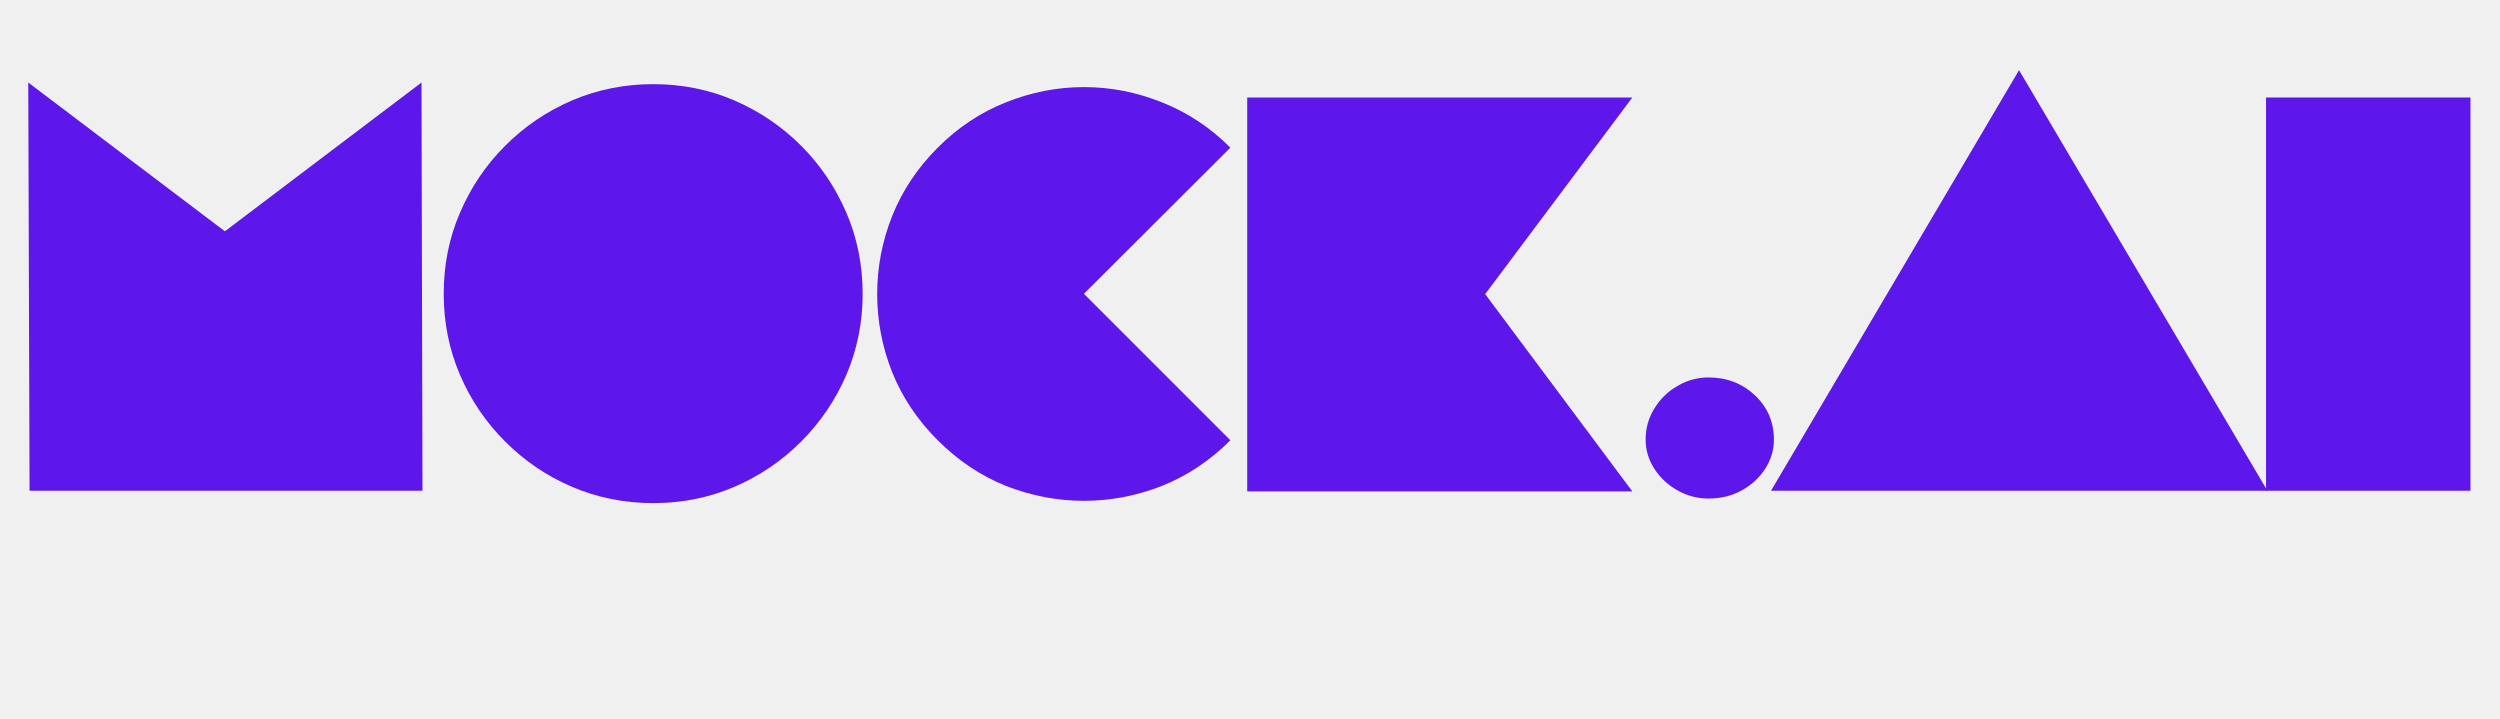
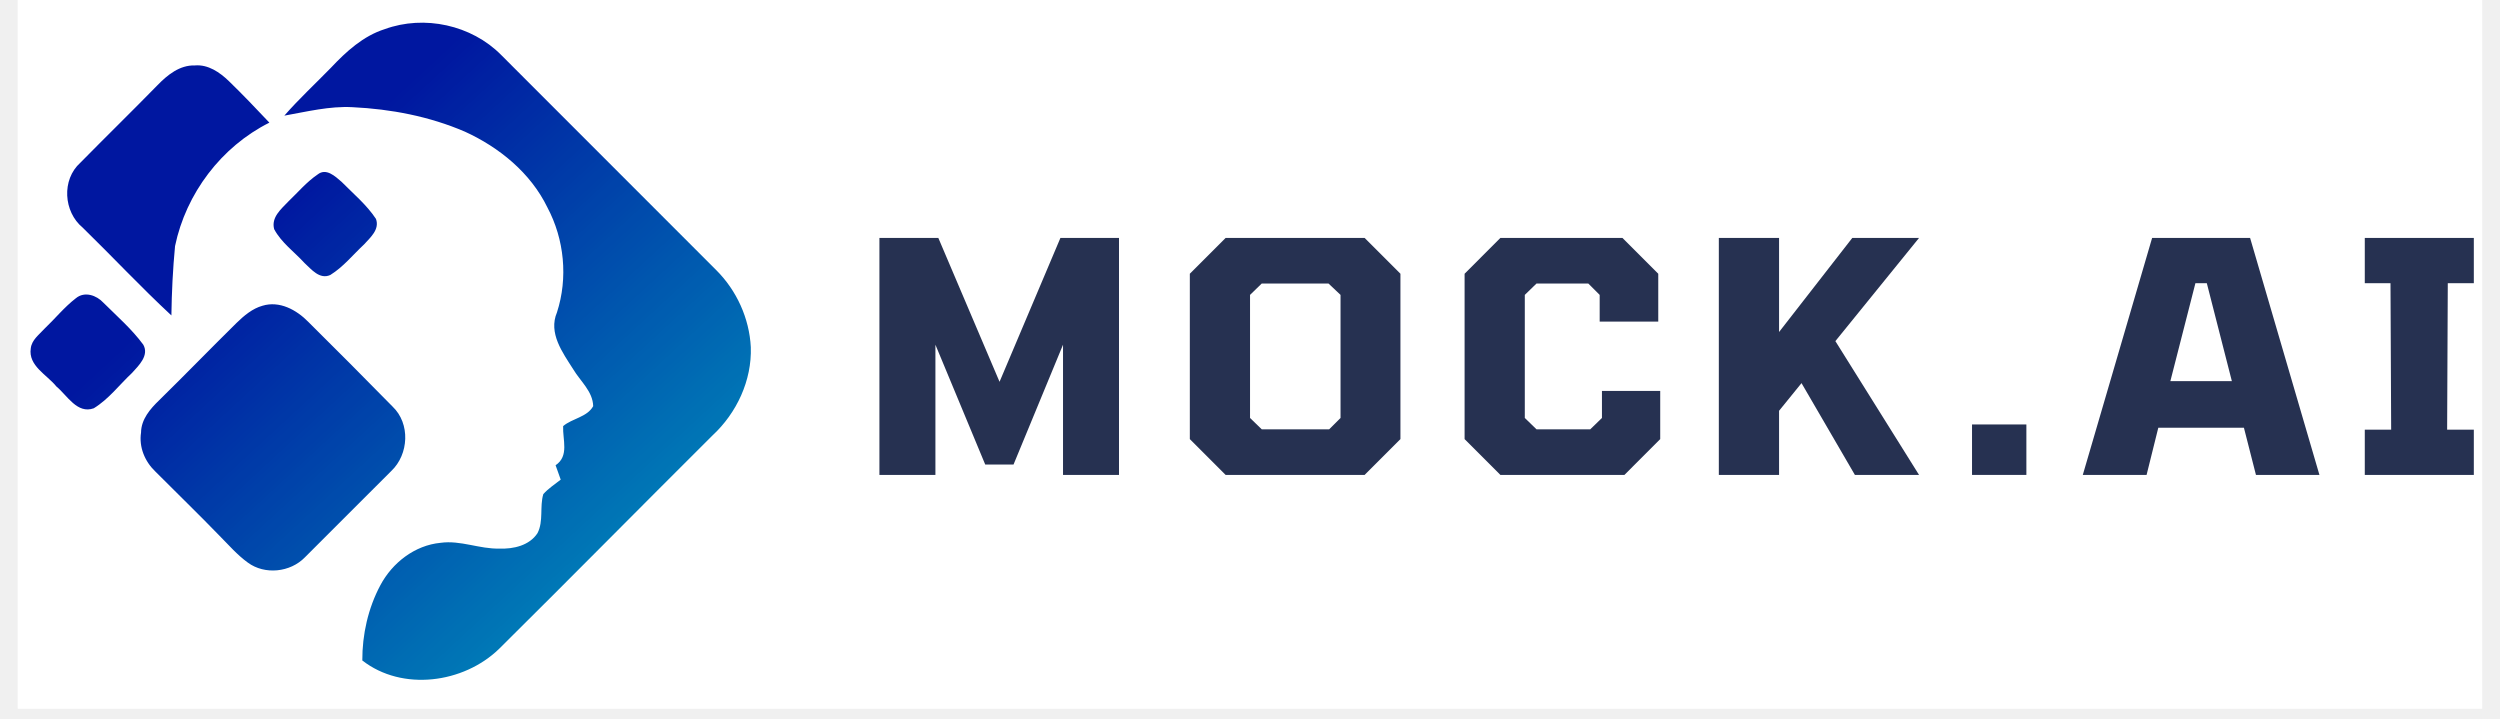
<svg xmlns="http://www.w3.org/2000/svg" width="160" zoomAndPan="magnify" viewBox="0 0 120 34.5" height="46" preserveAspectRatio="xMidYMid meet" version="1.0">
  <defs>
    <g />
+     <clipPath id="4cc717f94f">
+       <path d="M 0.855 0 L 119.141 0 L 119.141 34.008 L 0.855 34.008 Z M 0.855 0 " clip-rule="nonzero" />
+     </clipPath>
+     <clipPath id="58f1196bf5">
+       <path d="M 1.348 1 L 36.094 1 L 36.094 33 L 1.348 33 Z M 1.348 1 " clip-rule="nonzero" />
+     </clipPath>
+     <clipPath id="60de0b189e">
+       <path d="M 18.469 1.398 C 20.367 0.707 22.629 1.199 24.051 2.633 C 27.496 6.074 30.934 9.523 34.379 12.965 C 35.359 13.941 35.969 15.281 36.039 16.664 C 36.094 18.262 35.359 19.828 34.199 20.902 C 30.773 24.312 27.387 27.746 23.953 31.148 C 22.246 32.801 19.309 33.195 17.391 31.703 C 17.387 30.457 17.668 29.195 18.258 28.09 C 18.832 27.012 19.91 26.172 21.148 26.055 C 22.109 25.922 23.02 26.359 23.977 26.332 C 24.648 26.359 25.414 26.184 25.801 25.59 C 26.098 25.008 25.898 24.328 26.078 23.719 C 26.32 23.445 26.633 23.246 26.914 23.023 C 26.84 22.789 26.742 22.559 26.668 22.332 C 27.332 21.887 27 21.102 27.031 20.453 C 27.469 20.078 28.18 20.027 28.473 19.496 C 28.457 18.789 27.855 18.297 27.516 17.727 C 27.004 16.922 26.312 15.988 26.734 14.996 C 27.27 13.34 27.09 11.488 26.273 9.953 C 25.469 8.297 23.961 7.07 22.316 6.32 C 20.613 5.586 18.77 5.234 16.922 5.145 C 15.816 5.086 14.73 5.359 13.648 5.551 C 14.348 4.75 15.129 4.027 15.879 3.258 C 16.617 2.473 17.434 1.727 18.469 1.398 Z M 3.855 7.812 C 2.949 8.625 3.047 10.164 3.969 10.926 C 5.398 12.32 6.762 13.781 8.227 15.141 C 8.242 14.031 8.297 12.914 8.402 11.812 C 8.926 9.289 10.621 7.043 12.93 5.887 C 12.293 5.211 11.652 4.539 10.988 3.895 C 10.551 3.473 9.992 3.086 9.355 3.141 C 8.629 3.117 8.035 3.598 7.559 4.09 C 6.332 5.344 5.082 6.566 3.855 7.812 Z M 13.836 9.676 C 13.492 10.039 13.008 10.434 13.16 11 C 13.504 11.648 14.129 12.09 14.617 12.625 C 14.949 12.93 15.344 13.43 15.855 13.199 C 16.48 12.812 16.941 12.23 17.477 11.73 C 17.777 11.398 18.23 11.016 18.047 10.508 C 17.598 9.828 16.965 9.305 16.395 8.727 C 16.09 8.465 15.656 8.047 15.246 8.375 C 14.707 8.742 14.293 9.242 13.836 9.676 Z M 2.121 15.793 C 1.871 16.07 1.52 16.32 1.477 16.723 C 1.348 17.559 2.254 17.988 2.707 18.551 C 3.227 18.98 3.703 19.883 4.5 19.598 C 5.219 19.16 5.73 18.469 6.34 17.898 C 6.656 17.547 7.168 17.066 6.879 16.547 C 6.332 15.801 5.621 15.184 4.965 14.531 C 4.633 14.172 4.059 13.969 3.641 14.316 C 3.082 14.746 2.633 15.309 2.121 15.793 Z M 11.355 15.5 C 10.109 16.727 8.891 17.984 7.641 19.211 C 7.211 19.625 6.777 20.125 6.77 20.762 C 6.664 21.457 6.949 22.148 7.453 22.629 C 8.477 23.66 9.527 24.672 10.539 25.719 C 10.973 26.156 11.387 26.637 11.895 27.004 C 12.711 27.605 13.934 27.473 14.633 26.754 C 16.023 25.375 17.398 23.98 18.781 22.609 C 19.625 21.809 19.703 20.332 18.844 19.516 C 17.504 18.148 16.148 16.789 14.793 15.445 C 14.23 14.871 13.414 14.426 12.598 14.676 C 12.121 14.809 11.715 15.148 11.355 15.5 Z M 11.355 15.5 " clip-rule="nonzero" />
+     </clipPath>
+     <linearGradient x1="24.318" gradientTransform="matrix(0.0691609, 0, 0, 0.0693302, 1.463942, 1.08751)" y1="-29.467" x2="488.454" gradientUnits="userSpaceOnUse" y2="474.381" id="c4cead5810">
+       <stop stop-opacity="1" stop-color="rgb(0%, 9%, 62.7%)" offset="0" />
+       <stop stop-opacity="1" stop-color="rgb(0%, 9%, 62.7%)" offset="0.25" />
+       <stop stop-opacity="1" stop-color="rgb(0%, 9.029%, 62.706%)" offset="0.312" />
+       <stop stop-opacity="1" stop-color="rgb(0%, 9.369%, 62.784%)" offset="0.316" />
+       <stop stop-opacity="1" stop-color="rgb(0%, 9.68%, 62.854%)" offset="0.32" />
+       <stop stop-opacity="1" stop-color="rgb(0%, 9.99%, 62.924%)" offset="0.324" />
+       <stop stop-opacity="1" stop-color="rgb(0%, 10.3%, 62.996%)" offset="0.328" />
+       <stop stop-opacity="1" stop-color="rgb(0%, 10.609%, 63.066%)" offset="0.332" />
+       <stop stop-opacity="1" stop-color="rgb(0%, 10.921%, 63.138%)" offset="0.336" />
+       <stop stop-opacity="1" stop-color="rgb(0%, 11.23%, 63.208%)" offset="0.34" />
+       <stop stop-opacity="1" stop-color="rgb(0%, 11.54%, 63.278%)" offset="0.344" />
+       <stop stop-opacity="1" stop-color="rgb(0%, 11.85%, 63.348%)" offset="0.348" />
+       <stop stop-opacity="1" stop-color="rgb(0%, 12.161%, 63.42%)" offset="0.352" />
+       <stop stop-opacity="1" stop-color="rgb(0%, 12.471%, 63.49%)" offset="0.355" />
+       <stop stop-opacity="1" stop-color="rgb(0%, 12.781%, 63.562%)" offset="0.359" />
+       <stop stop-opacity="1" stop-color="rgb(0%, 13.091%, 63.632%)" offset="0.363" />
+       <stop stop-opacity="1" stop-color="rgb(0%, 13.4%, 63.702%)" offset="0.367" />
+       <stop stop-opacity="1" stop-color="rgb(0%, 13.71%, 63.773%)" offset="0.371" />
+       <stop stop-opacity="1" stop-color="rgb(0%, 14.021%, 63.844%)" offset="0.375" />
+       <stop stop-opacity="1" stop-color="rgb(0%, 14.331%, 63.914%)" offset="0.379" />
+       <stop stop-opacity="1" stop-color="rgb(0%, 14.641%, 63.986%)" offset="0.383" />
+       <stop stop-opacity="1" stop-color="rgb(0%, 14.951%, 64.056%)" offset="0.387" />
+       <stop stop-opacity="1" stop-color="rgb(0%, 15.262%, 64.128%)" offset="0.391" />
+       <stop stop-opacity="1" stop-color="rgb(0%, 15.572%, 64.198%)" offset="0.395" />
+       <stop stop-opacity="1" stop-color="rgb(0%, 15.881%, 64.268%)" offset="0.398" />
+       <stop stop-opacity="1" stop-color="rgb(0%, 16.191%, 64.339%)" offset="0.402" />
+       <stop stop-opacity="1" stop-color="rgb(0%, 16.502%, 64.41%)" offset="0.406" />
+       <stop stop-opacity="1" stop-color="rgb(0%, 16.812%, 64.481%)" offset="0.41" />
+       <stop stop-opacity="1" stop-color="rgb(0%, 17.122%, 64.552%)" offset="0.414" />
+       <stop stop-opacity="1" stop-color="rgb(0%, 17.432%, 64.622%)" offset="0.418" />
+       <stop stop-opacity="1" stop-color="rgb(0%, 17.743%, 64.693%)" offset="0.422" />
+       <stop stop-opacity="1" stop-color="rgb(0%, 18.053%, 64.763%)" offset="0.426" />
+       <stop stop-opacity="1" stop-color="rgb(0%, 18.362%, 64.835%)" offset="0.43" />
+       <stop stop-opacity="1" stop-color="rgb(0%, 18.672%, 64.905%)" offset="0.434" />
+       <stop stop-opacity="1" stop-color="rgb(0%, 18.983%, 64.977%)" offset="0.438" />
+       <stop stop-opacity="1" stop-color="rgb(0%, 19.293%, 65.047%)" offset="0.441" />
+       <stop stop-opacity="1" stop-color="rgb(0%, 19.603%, 65.118%)" offset="0.445" />
+       <stop stop-opacity="1" stop-color="rgb(0%, 19.913%, 65.189%)" offset="0.449" />
+       <stop stop-opacity="1" stop-color="rgb(0%, 20.224%, 65.259%)" offset="0.453" />
+       <stop stop-opacity="1" stop-color="rgb(0%, 20.534%, 65.329%)" offset="0.457" />
+       <stop stop-opacity="1" stop-color="rgb(0%, 20.844%, 65.401%)" offset="0.461" />
+       <stop stop-opacity="1" stop-color="rgb(0%, 21.153%, 65.471%)" offset="0.465" />
+       <stop stop-opacity="1" stop-color="rgb(0%, 21.463%, 65.543%)" offset="0.469" />
+       <stop stop-opacity="1" stop-color="rgb(0%, 21.773%, 65.613%)" offset="0.473" />
+       <stop stop-opacity="1" stop-color="rgb(0%, 22.084%, 65.683%)" offset="0.477" />
+       <stop stop-opacity="1" stop-color="rgb(0%, 22.394%, 65.753%)" offset="0.48" />
+       <stop stop-opacity="1" stop-color="rgb(0%, 22.704%, 65.825%)" offset="0.484" />
+       <stop stop-opacity="1" stop-color="rgb(0%, 23.013%, 65.895%)" offset="0.488" />
+       <stop stop-opacity="1" stop-color="rgb(0%, 23.325%, 65.967%)" offset="0.492" />
+       <stop stop-opacity="1" stop-color="rgb(0%, 23.634%, 66.037%)" offset="0.496" />
+       <stop stop-opacity="1" stop-color="rgb(0%, 23.944%, 66.107%)" offset="0.5" />
+       <stop stop-opacity="1" stop-color="rgb(0%, 24.254%, 66.177%)" offset="0.504" />
+       <stop stop-opacity="1" stop-color="rgb(0%, 24.565%, 66.249%)" offset="0.508" />
+       <stop stop-opacity="1" stop-color="rgb(0%, 24.875%, 66.319%)" offset="0.512" />
+       <stop stop-opacity="1" stop-color="rgb(0%, 25.185%, 66.391%)" offset="0.516" />
+       <stop stop-opacity="1" stop-color="rgb(0%, 25.494%, 66.461%)" offset="0.52" />
+       <stop stop-opacity="1" stop-color="rgb(0%, 25.806%, 66.533%)" offset="0.523" />
+       <stop stop-opacity="1" stop-color="rgb(0%, 26.115%, 66.603%)" offset="0.527" />
+       <stop stop-opacity="1" stop-color="rgb(0%, 26.425%, 66.673%)" offset="0.531" />
+       <stop stop-opacity="1" stop-color="rgb(0%, 26.735%, 66.743%)" offset="0.535" />
+       <stop stop-opacity="1" stop-color="rgb(0%, 27.046%, 66.815%)" offset="0.539" />
+       <stop stop-opacity="1" stop-color="rgb(0%, 27.356%, 66.885%)" offset="0.543" />
+       <stop stop-opacity="1" stop-color="rgb(0%, 27.666%, 66.957%)" offset="0.547" />
+       <stop stop-opacity="1" stop-color="rgb(0%, 27.975%, 67.027%)" offset="0.551" />
+       <stop stop-opacity="1" stop-color="rgb(0%, 28.287%, 67.097%)" offset="0.555" />
+       <stop stop-opacity="1" stop-color="rgb(0%, 28.596%, 67.168%)" offset="0.559" />
+       <stop stop-opacity="1" stop-color="rgb(0%, 28.906%, 67.239%)" offset="0.562" />
+       <stop stop-opacity="1" stop-color="rgb(0%, 29.216%, 67.31%)" offset="0.566" />
+       <stop stop-opacity="1" stop-color="rgb(0%, 29.526%, 67.381%)" offset="0.57" />
+       <stop stop-opacity="1" stop-color="rgb(0%, 29.836%, 67.451%)" offset="0.574" />
+       <stop stop-opacity="1" stop-color="rgb(0%, 30.147%, 67.522%)" offset="0.578" />
+       <stop stop-opacity="1" stop-color="rgb(0%, 30.457%, 67.592%)" offset="0.582" />
+       <stop stop-opacity="1" stop-color="rgb(0%, 30.766%, 67.664%)" offset="0.586" />
+       <stop stop-opacity="1" stop-color="rgb(0%, 31.076%, 67.734%)" offset="0.59" />
+       <stop stop-opacity="1" stop-color="rgb(0%, 31.387%, 67.805%)" offset="0.594" />
+       <stop stop-opacity="1" stop-color="rgb(0%, 31.697%, 67.876%)" offset="0.598" />
+       <stop stop-opacity="1" stop-color="rgb(0%, 32.007%, 67.947%)" offset="0.602" />
+       <stop stop-opacity="1" stop-color="rgb(0%, 32.317%, 68.018%)" offset="0.605" />
+       <stop stop-opacity="1" stop-color="rgb(0%, 32.628%, 68.088%)" offset="0.609" />
+       <stop stop-opacity="1" stop-color="rgb(0%, 32.938%, 68.158%)" offset="0.613" />
+       <stop stop-opacity="1" stop-color="rgb(0%, 33.247%, 68.23%)" offset="0.617" />
+       <stop stop-opacity="1" stop-color="rgb(0%, 33.557%, 68.3%)" offset="0.621" />
+       <stop stop-opacity="1" stop-color="rgb(0%, 33.868%, 68.372%)" offset="0.625" />
+       <stop stop-opacity="1" stop-color="rgb(0%, 34.178%, 68.442%)" offset="0.629" />
+       <stop stop-opacity="1" stop-color="rgb(0%, 34.488%, 68.512%)" offset="0.633" />
+       <stop stop-opacity="1" stop-color="rgb(0%, 34.798%, 68.582%)" offset="0.637" />
+       <stop stop-opacity="1" stop-color="rgb(0%, 35.109%, 68.654%)" offset="0.641" />
+       <stop stop-opacity="1" stop-color="rgb(0%, 35.419%, 68.724%)" offset="0.645" />
+       <stop stop-opacity="1" stop-color="rgb(0%, 35.728%, 68.796%)" offset="0.648" />
+       <stop stop-opacity="1" stop-color="rgb(0%, 36.038%, 68.866%)" offset="0.652" />
+       <stop stop-opacity="1" stop-color="rgb(0%, 36.348%, 68.936%)" offset="0.656" />
+       <stop stop-opacity="1" stop-color="rgb(0%, 36.658%, 69.006%)" offset="0.66" />
+       <stop stop-opacity="1" stop-color="rgb(0%, 36.969%, 69.078%)" offset="0.664" />
+       <stop stop-opacity="1" stop-color="rgb(0%, 37.279%, 69.148%)" offset="0.668" />
+       <stop stop-opacity="1" stop-color="rgb(0%, 37.589%, 69.22%)" offset="0.672" />
+       <stop stop-opacity="1" stop-color="rgb(0%, 37.898%, 69.29%)" offset="0.676" />
+       <stop stop-opacity="1" stop-color="rgb(0%, 38.21%, 69.362%)" offset="0.68" />
+       <stop stop-opacity="1" stop-color="rgb(0%, 38.519%, 69.432%)" offset="0.684" />
+       <stop stop-opacity="1" stop-color="rgb(0%, 38.829%, 69.502%)" offset="0.688" />
+       <stop stop-opacity="1" stop-color="rgb(0%, 39.139%, 69.572%)" offset="0.691" />
+       <stop stop-opacity="1" stop-color="rgb(0%, 39.45%, 69.644%)" offset="0.695" />
+       <stop stop-opacity="1" stop-color="rgb(0%, 39.76%, 69.714%)" offset="0.699" />
+       <stop stop-opacity="1" stop-color="rgb(0%, 40.07%, 69.786%)" offset="0.703" />
+       <stop stop-opacity="1" stop-color="rgb(0%, 40.379%, 69.856%)" offset="0.707" />
+       <stop stop-opacity="1" stop-color="rgb(0%, 40.691%, 69.926%)" offset="0.711" />
+       <stop stop-opacity="1" stop-color="rgb(0%, 41%, 69.997%)" offset="0.715" />
+       <stop stop-opacity="1" stop-color="rgb(0%, 41.31%, 70.068%)" offset="0.719" />
+       <stop stop-opacity="1" stop-color="rgb(0%, 41.62%, 70.139%)" offset="0.723" />
+       <stop stop-opacity="1" stop-color="rgb(0%, 41.931%, 70.21%)" offset="0.727" />
+       <stop stop-opacity="1" stop-color="rgb(0%, 42.241%, 70.28%)" offset="0.73" />
+       <stop stop-opacity="1" stop-color="rgb(0%, 42.551%, 70.351%)" offset="0.734" />
+       <stop stop-opacity="1" stop-color="rgb(0%, 42.86%, 70.421%)" offset="0.738" />
+       <stop stop-opacity="1" stop-color="rgb(0%, 43.172%, 70.493%)" offset="0.742" />
+       <stop stop-opacity="1" stop-color="rgb(0%, 43.481%, 70.563%)" offset="0.746" />
+       <stop stop-opacity="1" stop-color="rgb(0%, 43.791%, 70.634%)" offset="0.75" />
+       <stop stop-opacity="1" stop-color="rgb(0%, 44.101%, 70.705%)" offset="0.754" />
+       <stop stop-opacity="1" stop-color="rgb(0%, 44.411%, 70.776%)" offset="0.758" />
+       <stop stop-opacity="1" stop-color="rgb(0%, 44.72%, 70.847%)" offset="0.762" />
+       <stop stop-opacity="1" stop-color="rgb(0%, 45.032%, 70.917%)" offset="0.766" />
+       <stop stop-opacity="1" stop-color="rgb(0%, 45.341%, 70.987%)" offset="0.77" />
+       <stop stop-opacity="1" stop-color="rgb(0%, 45.651%, 71.059%)" offset="0.773" />
+       <stop stop-opacity="1" stop-color="rgb(0%, 45.961%, 71.129%)" offset="0.777" />
+       <stop stop-opacity="1" stop-color="rgb(0%, 46.272%, 71.201%)" offset="0.781" />
+       <stop stop-opacity="1" stop-color="rgb(0%, 46.582%, 71.271%)" offset="0.785" />
+       <stop stop-opacity="1" stop-color="rgb(0%, 46.892%, 71.341%)" offset="0.789" />
+       <stop stop-opacity="1" stop-color="rgb(0%, 47.202%, 71.411%)" offset="0.793" />
+       <stop stop-opacity="1" stop-color="rgb(0%, 47.513%, 71.483%)" offset="0.797" />
+       <stop stop-opacity="1" stop-color="rgb(0%, 47.823%, 71.553%)" offset="0.801" />
+       <stop stop-opacity="1" stop-color="rgb(0%, 48.132%, 71.625%)" offset="0.805" />
+       <stop stop-opacity="1" stop-color="rgb(0%, 48.442%, 71.695%)" offset="0.809" />
+       <stop stop-opacity="1" stop-color="rgb(0%, 48.753%, 71.765%)" offset="0.812" />
+       <stop stop-opacity="1" stop-color="rgb(0%, 49.063%, 71.835%)" offset="0.816" />
+       <stop stop-opacity="1" stop-color="rgb(0%, 49.373%, 71.907%)" offset="0.82" />
+       <stop stop-opacity="1" stop-color="rgb(0%, 49.683%, 71.977%)" offset="0.824" />
+       <stop stop-opacity="1" stop-color="rgb(0%, 49.994%, 72.049%)" offset="0.828" />
+       <stop stop-opacity="1" stop-color="rgb(0%, 50.304%, 72.119%)" offset="0.832" />
+       <stop stop-opacity="1" stop-color="rgb(0%, 50.613%, 72.191%)" offset="0.836" />
+       <stop stop-opacity="1" stop-color="rgb(0%, 50.923%, 72.261%)" offset="0.84" />
+       <stop stop-opacity="1" stop-color="rgb(0%, 51.234%, 72.331%)" offset="0.844" />
+       <stop stop-opacity="1" stop-color="rgb(0%, 51.544%, 72.401%)" offset="0.848" />
+       <stop stop-opacity="1" stop-color="rgb(0%, 51.854%, 72.473%)" offset="0.852" />
+       <stop stop-opacity="1" stop-color="rgb(0%, 52.164%, 72.543%)" offset="0.855" />
+       <stop stop-opacity="1" stop-color="rgb(0%, 52.473%, 72.615%)" offset="0.859" />
+       <stop stop-opacity="1" stop-color="rgb(0%, 52.783%, 72.685%)" offset="0.863" />
+       <stop stop-opacity="1" stop-color="rgb(0%, 53.094%, 72.755%)" offset="0.867" />
+       <stop stop-opacity="1" stop-color="rgb(0%, 53.404%, 72.826%)" offset="0.871" />
+       <stop stop-opacity="1" stop-color="rgb(0%, 53.714%, 72.897%)" offset="0.875" />
+       <stop stop-opacity="1" stop-color="rgb(0%, 54.024%, 72.968%)" offset="0.879" />
+       <stop stop-opacity="1" stop-color="rgb(0%, 54.335%, 73.039%)" offset="0.883" />
+       <stop stop-opacity="1" stop-color="rgb(0%, 54.645%, 73.109%)" offset="0.887" />
+       <stop stop-opacity="1" stop-color="rgb(0%, 54.955%, 73.18%)" offset="0.891" />
+       <stop stop-opacity="1" stop-color="rgb(0%, 55.264%, 73.25%)" offset="0.895" />
+       <stop stop-opacity="1" stop-color="rgb(0%, 55.576%, 73.322%)" offset="0.898" />
+       <stop stop-opacity="1" stop-color="rgb(0%, 55.885%, 73.392%)" offset="0.902" />
+       <stop stop-opacity="1" stop-color="rgb(0%, 56.195%, 73.463%)" offset="0.906" />
+       <stop stop-opacity="1" stop-color="rgb(0%, 56.505%, 73.534%)" offset="0.91" />
+       <stop stop-opacity="1" stop-color="rgb(0%, 56.816%, 73.605%)" offset="0.914" />
+       <stop stop-opacity="1" stop-color="rgb(0%, 57.126%, 73.676%)" offset="0.918" />
+       <stop stop-opacity="1" stop-color="rgb(0%, 57.436%, 73.746%)" offset="0.922" />
+       <stop stop-opacity="1" stop-color="rgb(0%, 57.745%, 73.816%)" offset="0.926" />
+       <stop stop-opacity="1" stop-color="rgb(0%, 58.057%, 73.888%)" offset="0.93" />
+       <stop stop-opacity="1" stop-color="rgb(0%, 58.366%, 73.958%)" offset="0.934" />
+       <stop stop-opacity="1" stop-color="rgb(0%, 58.676%, 74.03%)" offset="0.938" />
+       <stop stop-opacity="1" stop-color="rgb(0%, 58.986%, 74.1%)" offset="0.941" />
+       <stop stop-opacity="1" stop-color="rgb(0%, 59.296%, 74.17%)" offset="0.945" />
+       <stop stop-opacity="1" stop-color="rgb(0%, 59.605%, 74.24%)" offset="0.949" />
+       <stop stop-opacity="1" stop-color="rgb(0%, 59.917%, 74.312%)" offset="0.953" />
+       <stop stop-opacity="1" stop-color="rgb(0%, 60.226%, 74.382%)" offset="0.957" />
+       <stop stop-opacity="1" stop-color="rgb(0%, 60.536%, 74.454%)" offset="0.961" />
+       <stop stop-opacity="1" stop-color="rgb(0%, 60.846%, 74.524%)" offset="0.965" />
+       <stop stop-opacity="1" stop-color="rgb(0%, 61.157%, 74.594%)" offset="0.969" />
+       <stop stop-opacity="1" stop-color="rgb(0%, 61.467%, 74.664%)" offset="0.973" />
+       <stop stop-opacity="1" stop-color="rgb(0%, 61.777%, 74.736%)" offset="0.977" />
+       <stop stop-opacity="1" stop-color="rgb(0%, 62.086%, 74.806%)" offset="0.98" />
+       <stop stop-opacity="1" stop-color="rgb(0%, 62.398%, 74.878%)" offset="0.984" />
+       <stop stop-opacity="1" stop-color="rgb(0%, 62.708%, 74.948%)" offset="0.988" />
+       <stop stop-opacity="1" stop-color="rgb(0%, 63.017%, 75.02%)" offset="0.992" />
+       <stop stop-opacity="1" stop-color="rgb(0%, 63.327%, 75.09%)" offset="0.996" />
+       <stop stop-opacity="1" stop-color="rgb(0%, 63.638%, 75.16%)" offset="1" />
+     </linearGradient>
  </defs>
-   <g fill="#5e17eb" fill-opacity="1">
-     <g transform="translate(0.606549, 23.55545)">
-       <g>
-         <path d="M 0.812 0 L 0.75 -19.594 L 10.188 -12.453 L 19.625 -19.594 L 19.672 0 Z M 0.812 0 " />
-       </g>
-     </g>
-   </g>
-   <g fill="#5e17eb" fill-opacity="1">
-     <g transform="translate(21.03215, 23.55545)">
-       <g>
-         <path d="M 10.328 -19.516 C 11.711 -19.516 13.008 -19.254 14.219 -18.734 C 15.426 -18.211 16.492 -17.488 17.422 -16.562 C 18.348 -15.633 19.07 -14.562 19.594 -13.344 C 20.113 -12.133 20.375 -10.836 20.375 -9.453 C 20.375 -8.078 20.113 -6.781 19.594 -5.562 C 19.07 -4.352 18.348 -3.285 17.422 -2.359 C 16.492 -1.43 15.426 -0.707 14.219 -0.188 C 13.008 0.332 11.711 0.594 10.328 0.594 C 8.941 0.594 7.641 0.332 6.422 -0.188 C 5.211 -0.707 4.145 -1.43 3.219 -2.359 C 2.289 -3.285 1.566 -4.352 1.047 -5.562 C 0.523 -6.781 0.266 -8.078 0.266 -9.453 C 0.266 -10.836 0.523 -12.133 1.047 -13.344 C 1.566 -14.562 2.289 -15.633 3.219 -16.562 C 4.145 -17.488 5.211 -18.211 6.422 -18.734 C 7.641 -19.254 8.941 -19.516 10.328 -19.516 Z M 10.328 -19.516 " />
-       </g>
-     </g>
-   </g>
-   <g fill="#5e17eb" fill-opacity="1">
-     <g transform="translate(41.80805, 23.55545)">
-       <g>
-         <path d="M 3.203 -16.469 C 4.172 -17.438 5.258 -18.16 6.469 -18.641 C 7.688 -19.129 8.938 -19.375 10.219 -19.375 C 11.508 -19.375 12.758 -19.129 13.969 -18.641 C 15.188 -18.16 16.281 -17.438 17.25 -16.469 L 10.219 -9.453 L 17.25 -2.422 C 16.281 -1.453 15.188 -0.723 13.969 -0.234 C 12.758 0.242 11.508 0.484 10.219 0.484 C 8.938 0.484 7.688 0.242 6.469 -0.234 C 5.258 -0.723 4.172 -1.453 3.203 -2.422 C 2.234 -3.391 1.504 -4.477 1.016 -5.688 C 0.535 -6.906 0.297 -8.156 0.297 -9.438 C 0.297 -10.727 0.535 -11.977 1.016 -13.188 C 1.504 -14.406 2.234 -15.5 3.203 -16.469 Z M 3.203 -16.469 " />
-       </g>
-     </g>
-   </g>
-   <g fill="#5e17eb" fill-opacity="1">
-     <g transform="translate(59.05394, 23.55545)">
-       <g>
-         <path d="M 0.812 -18.875 L 19.297 -18.875 L 12.234 -9.438 L 19.297 0.031 L 0.812 0.031 Z M 0.812 -18.875 " />
-       </g>
-     </g>
-   </g>
-   <g fill="#5e17eb" fill-opacity="1">
-     <g transform="translate(78.42862, 23.55545)">
-       <g>
-         <path d="M 3.578 -5.438 C 4.461 -5.438 5.207 -5.148 5.812 -4.578 C 6.414 -4.004 6.719 -3.297 6.719 -2.453 C 6.719 -1.953 6.578 -1.484 6.297 -1.047 C 6.016 -0.617 5.641 -0.273 5.172 -0.016 C 4.703 0.242 4.172 0.375 3.578 0.375 C 3.047 0.375 2.551 0.242 2.094 -0.016 C 1.633 -0.273 1.266 -0.617 0.984 -1.047 C 0.703 -1.484 0.562 -1.953 0.562 -2.453 C 0.562 -3.004 0.703 -3.504 0.984 -3.953 C 1.266 -4.41 1.633 -4.77 2.094 -5.031 C 2.551 -5.301 3.047 -5.438 3.578 -5.438 Z M 3.578 -5.438 " />
-       </g>
-     </g>
-   </g>
-   <g fill="#5e17eb" fill-opacity="1">
-     <g transform="translate(85.75812, 23.55545)">
-       <g>
-         <path d="M -0.75 0 L 11.156 -20.188 L 23.078 0 Z M -0.75 0 " />
-       </g>
-     </g>
-   </g>
-   <g fill="#5e17eb" fill-opacity="1">
-     <g transform="translate(107.9891, 23.55545)">
-       <g>
-         <path d="M 0.781 -18.875 L 10.594 -18.875 L 10.594 0 L 0.781 0 Z M 0.781 -18.875 " />
+   <g clip-path="url(#4cc717f94f)">
+     <path fill="#ffffff" d="M 0.855 0 L 119.145 0 L 119.145 34.008 L 0.855 34.008 Z M 0.855 0 " fill-opacity="1" fill-rule="nonzero" />
+     <path fill="#ffffff" d="M 0.855 0 L 119.145 0 L 119.145 34.008 L 0.855 34.008 Z M 0.855 0 " fill-opacity="1" fill-rule="nonzero" />
+   </g>
+   <g clip-path="url(#58f1196bf5)">
+     <g clip-path="url(#60de0b189e)">
+       <path fill="url(#c4cead5810)" d="M 1.348 0.707 L 1.348 33.195 L 36.094 33.195 L 36.094 0.707 Z M 1.348 0.707 " fill-rule="nonzero" />
+     </g>
+   </g>
+   <g fill="#263151" fill-opacity="1">
+     <g transform="translate(41.13399, 22.79592)">
+       <g>
+         <path d="M 1.078 0 L 1.078 -11.375 L 3.906 -11.375 L 6.844 -4.469 L 9.766 -11.375 L 12.578 -11.375 L 12.578 0 L 9.891 0 L 9.891 -6.25 L 7.516 -0.5 L 6.156 -0.5 L 3.766 -6.25 L 3.766 0 Z M 1.078 0 " />
+       </g>
+     </g>
+   </g>
+   <g fill="#263151" fill-opacity="1">
+     <g transform="translate(56.34576, 22.79592)">
+       <g>
+         <path d="M 2.484 0 L 0.766 -1.719 L 0.766 -9.656 L 2.484 -11.375 L 9.156 -11.375 L 10.875 -9.656 L 10.875 -1.719 L 9.156 0 Z M 4.219 -2.188 L 7.453 -2.188 L 8 -2.734 L 8 -8.641 L 7.422 -9.188 L 4.219 -9.188 L 3.656 -8.641 L 3.656 -2.734 Z M 4.219 -2.188 " />
+       </g>
+     </g>
+   </g>
+   <g fill="#263151" fill-opacity="1">
+     <g transform="translate(69.53449, 22.79592)">
+       <g>
+         <path d="M 2.484 0 L 0.766 -1.719 L 0.766 -9.656 L 2.484 -11.375 L 8.344 -11.375 L 10.062 -9.656 L 10.062 -7.359 L 7.25 -7.359 L 7.25 -8.641 L 6.703 -9.188 L 4.219 -9.188 L 3.656 -8.641 L 3.656 -2.734 L 4.219 -2.188 L 6.797 -2.188 L 7.359 -2.734 L 7.359 -4.031 L 10.156 -4.031 L 10.156 -1.719 L 8.438 0 Z M 2.484 0 " />
+       </g>
+     </g>
+   </g>
+   <g fill="#263151" fill-opacity="1">
+     <g transform="translate(81.426, 22.79592)">
+       <g>
+         <path d="M 1.078 0 L 1.078 -11.375 L 3.969 -11.375 L 3.969 -6.859 L 7.484 -11.375 L 10.688 -11.375 L 6.672 -6.422 L 10.688 0 L 7.609 0 L 5.047 -4.406 L 3.969 -3.078 L 3.969 0 Z M 1.078 0 " />
+       </g>
+     </g>
+   </g>
+   <g fill="#263151" fill-opacity="1">
+     <g transform="translate(93.65725, 22.79592)">
+       <g>
+         <path d="M 1 0 L 1 -2.422 L 3.609 -2.422 L 3.609 0 Z M 1 0 " />
+       </g>
+     </g>
+   </g>
+   <g fill="#263151" fill-opacity="1">
+     <g transform="translate(99.9738, 22.79592)">
+       <g>
+         <path d="M 0 0 L 3.328 -11.375 L 8.031 -11.375 L 11.359 0 L 8.312 0 L 7.734 -2.266 L 3.625 -2.266 L 3.062 0 Z M 4.203 -4.5 L 7.156 -4.5 L 5.953 -9.203 L 5.406 -9.203 Z M 4.203 -4.5 " />
+       </g>
+     </g>
+   </g>
+   <g fill="#263151" fill-opacity="1">
+     <g transform="translate(112.8846, 22.79592)">
+       <g>
+         <path d="M 0.625 0 L 0.625 -2.172 L 1.891 -2.172 L 1.859 -9.203 L 0.625 -9.203 L 0.625 -11.375 L 5.859 -11.375 L 5.859 -9.203 L 4.609 -9.203 L 4.578 -2.172 L 5.859 -2.172 L 5.859 0 Z M 0.625 0 " />
      </g>
    </g>
  </g>
</svg>
